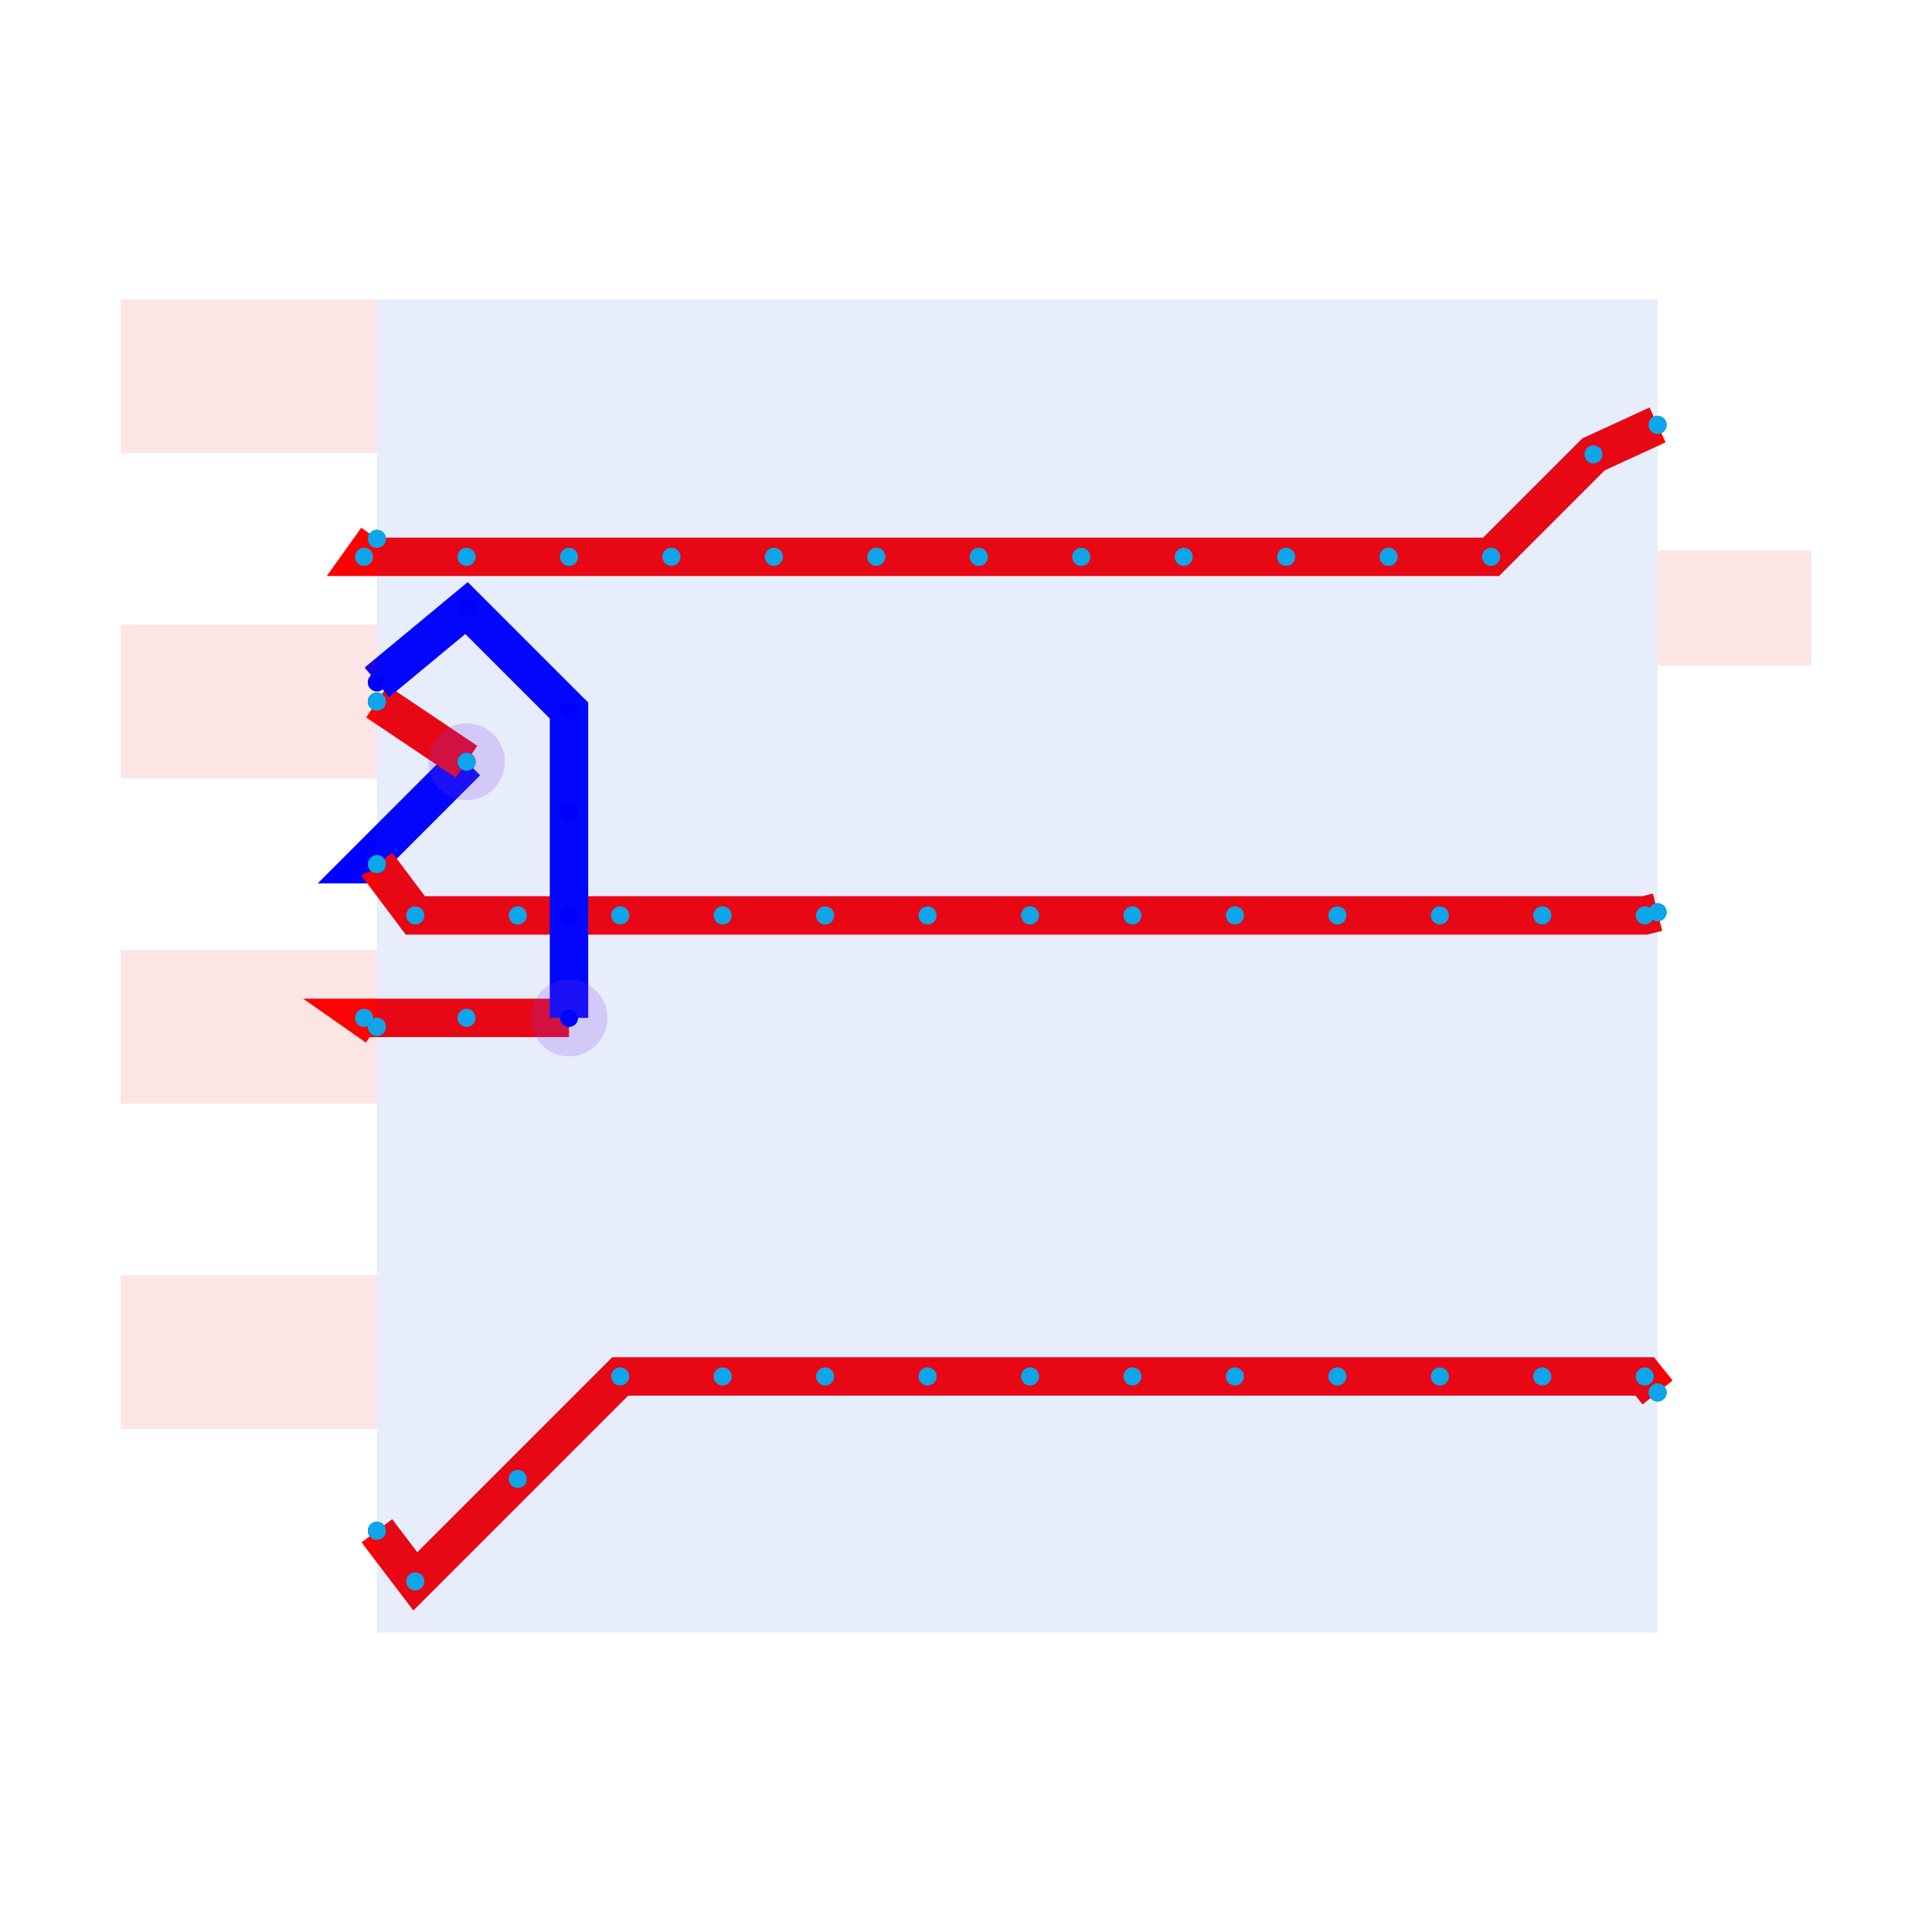
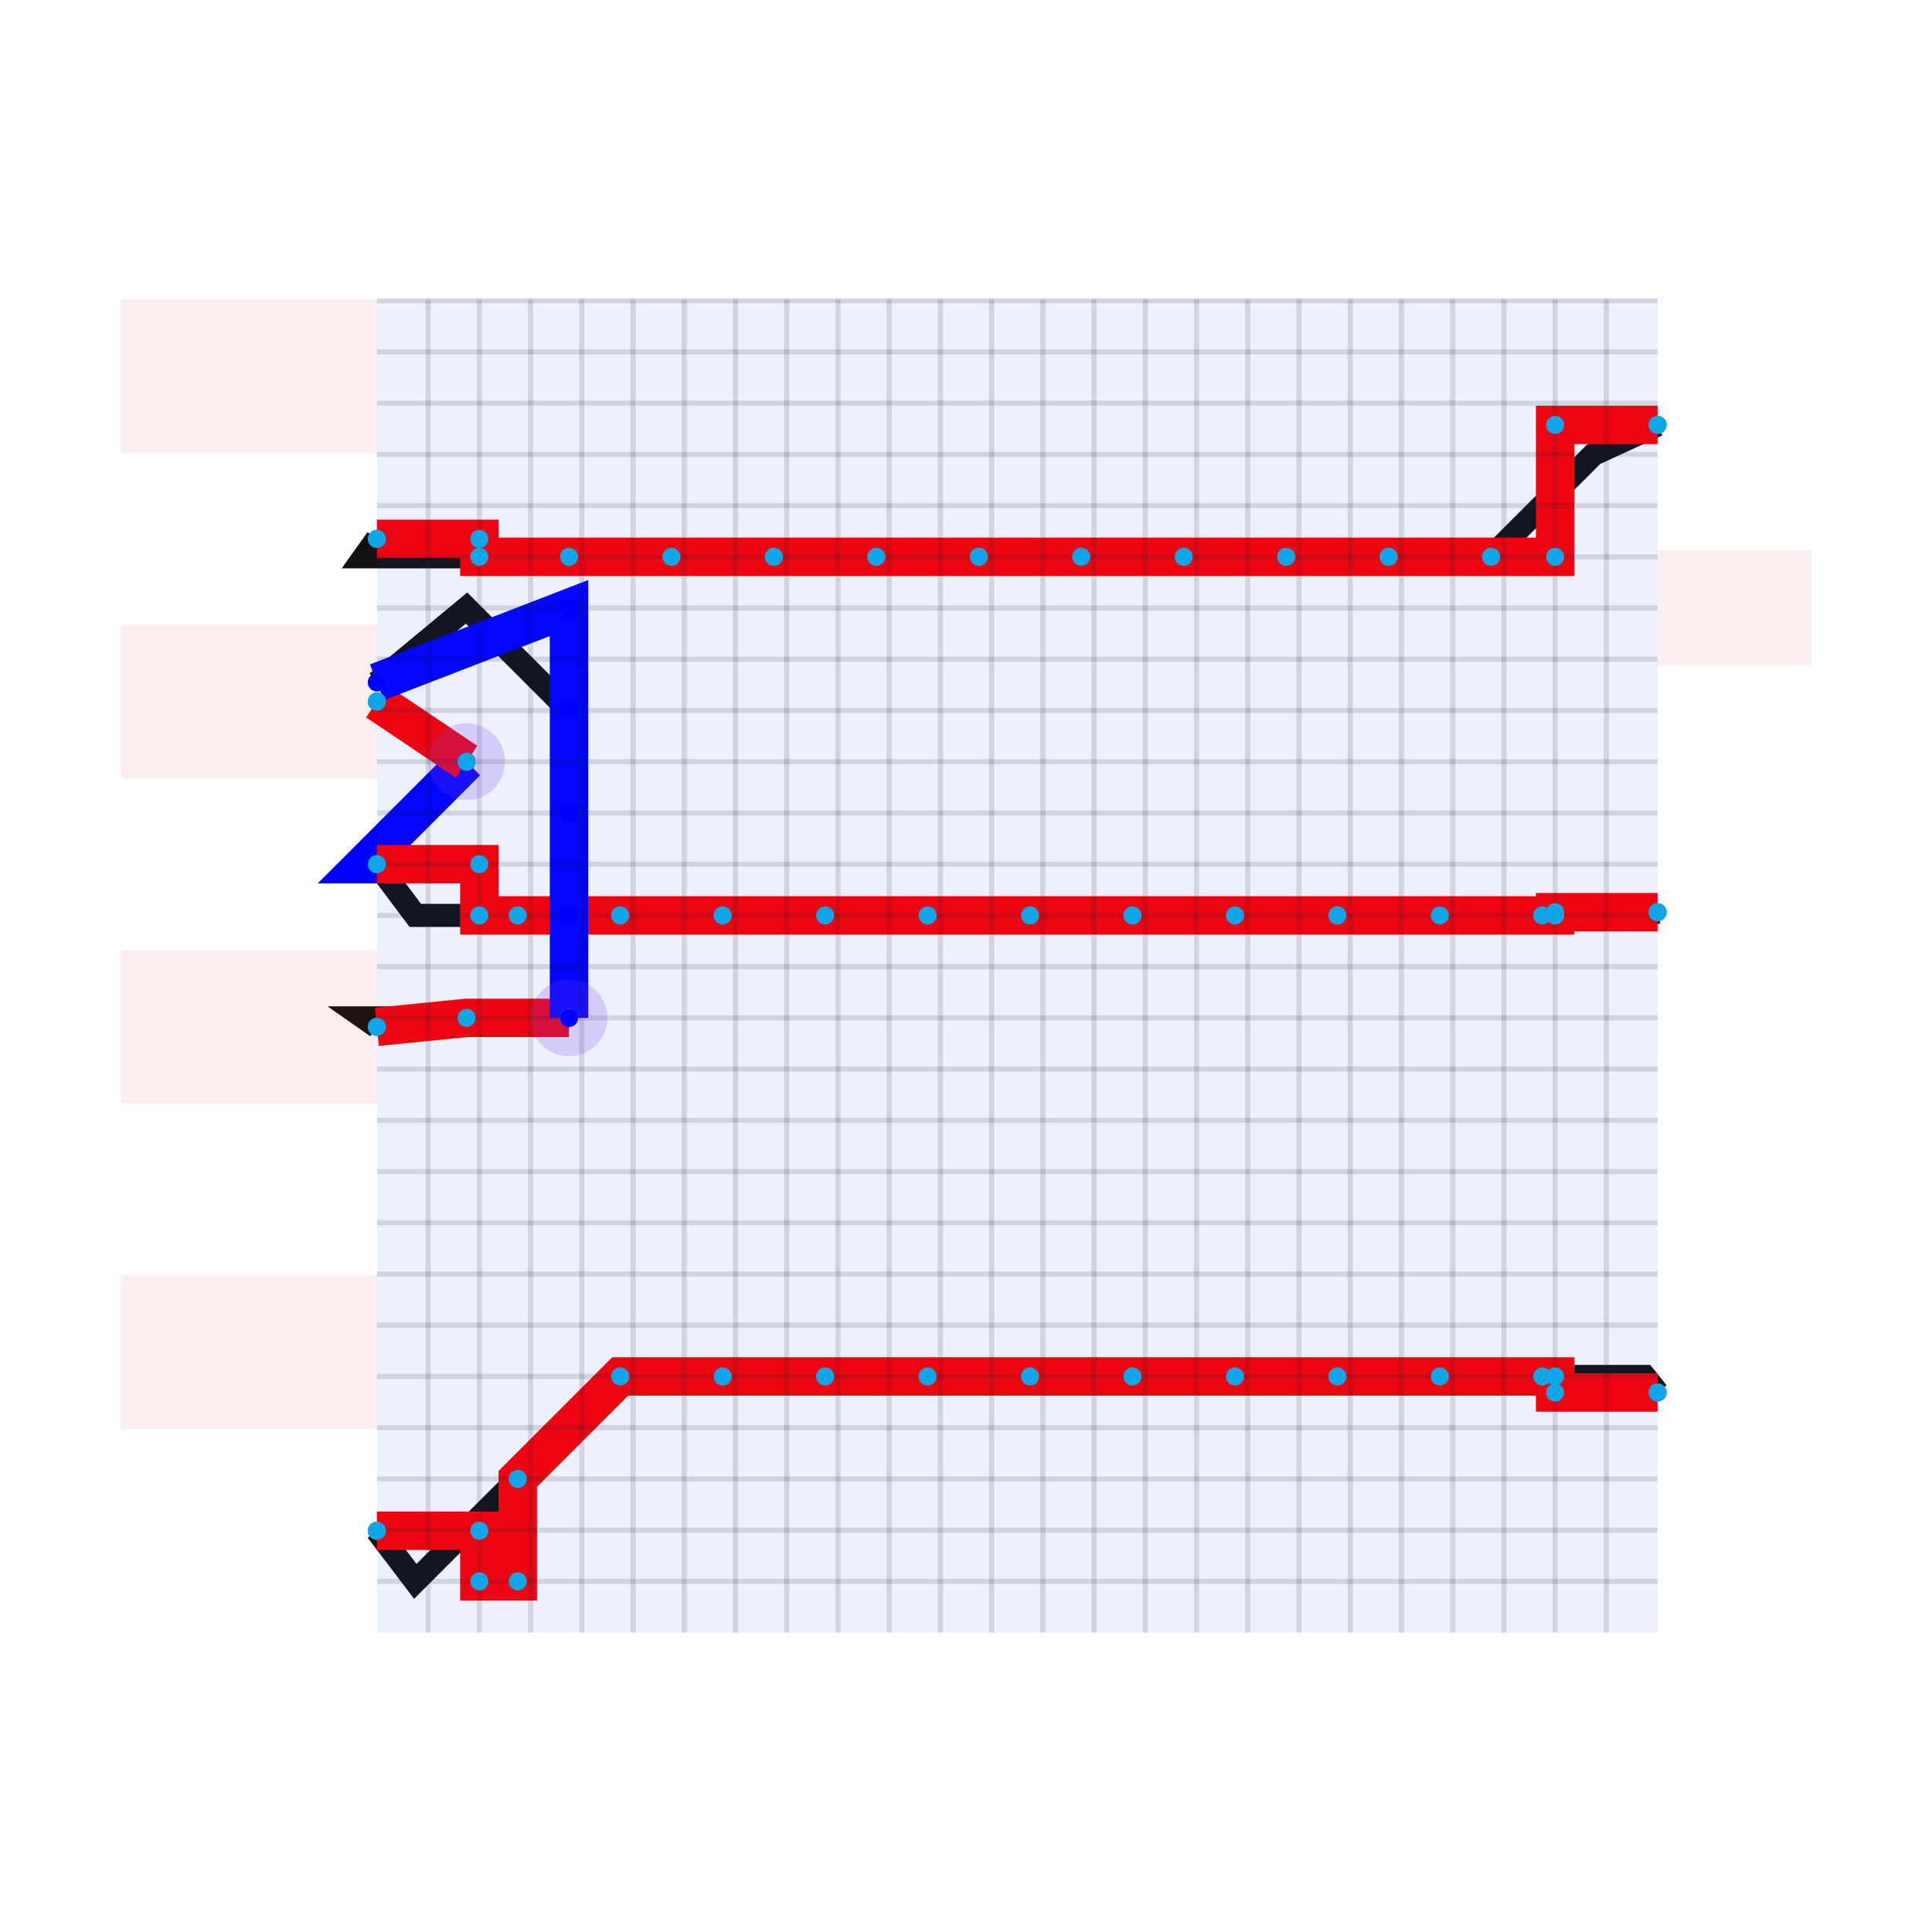
<svg xmlns="http://www.w3.org/2000/svg" width="640" height="640" viewBox="0 0 640 640">
  <rect width="100%" height="100%" fill="white" />
  <g>
-     <polyline data-points="-2.3499999999999996,-17.0625 -2.4000000000000004,-17 -2.8000000000000003,-17 -3.2,-17 -3.6,-17 -4,-17 -4.4,-17 -4.800000000000001,-17 -5.200000000000001,-17 -5.600000000000001,-17 -6.000000000000002,-17 -6.400000000000002,-17 -6.8000000000000025,-17.4 -7.200000000000003,-17.799999999999997 -7.35,-17.6025" data-type="line" data-label="source_net_17_mst2" points="549.091,461.273 544.848,455.97 510.909,455.97 476.97,455.97 443.03,455.97 409.091,455.97 375.152,455.97 341.212,455.97 307.273,455.97 273.333,455.97 239.394,455.97 205.455,455.97 171.515,489.909 137.576,523.848 124.848,507.091" fill="none" stroke="#FF0000" stroke-width="12.727" />
+     <polyline data-points="-2.3499999999999996,-17.0625 -2.4000000000000004,-17 -2.8000000000000003,-17 -3.2,-17 -3.6,-17 -4,-17 -4.4,-17 -4.800000000000001,-17 -5.200000000000001,-17 -5.600000000000001,-17 -6.000000000000002,-17 -6.400000000000002,-17 -6.8000000000000025,-17.4 -7.200000000000003,-17.799999999999997 -7.35,-17.6025" data-type="line" data-label="original:source_net_17_mst2" points="549.091,461.273 544.848,455.97 510.909,455.97 476.97,455.97 443.03,455.97 409.091,455.97 375.152,455.97 341.212,455.97 307.273,455.97 273.333,455.97 239.394,455.97 205.455,455.97 171.515,489.909 137.576,523.848 124.848,507.091" fill="none" stroke="#111111" stroke-width="7.636" />
+   </g>
+   <g>
+     <polyline data-points="-7.35,-15 -7.4,-15 -7,-14.6" data-type="line" data-label="original:source_net_23_mst0" points="124.848,286.273 120.606,286.273 154.545,252.333" fill="none" stroke="#111111" stroke-width="7.636" />
+   </g>
+   <g>
+     <polyline data-points="-7,-14.6 -7,-14.6 -7.35,-14.365000000000002" data-type="line" data-label="original:source_net_23_mst0" points="154.545,252.333 154.545,252.333 124.848,232.394" fill="none" stroke="#111111" stroke-width="7.636" />
+   </g>
+   <g>
+     <polyline data-points="-2.3499999999999996,-15.1875 -2.4000000000000004,-15.200000000000001 -2.8000000000000003,-15.200000000000001 -3.2,-15.200000000000001 -3.6,-15.200000000000001 -4,-15.200000000000001 -4.4,-15.200000000000001 -4.800000000000001,-15.200000000000001 -5.200000000000001,-15.200000000000001 -5.600000000000001,-15.200000000000001 -6.000000000000002,-15.200000000000001 -6.400000000000002,-15.200000000000001 -6.8000000000000025,-15.200000000000001 -7.200000000000003,-15.200000000000001 -7.35,-15" data-type="line" data-label="original:source_net_16_mst1" points="549.091,302.182 544.848,303.242 510.909,303.242 476.97,303.242 443.03,303.242 409.091,303.242 375.152,303.242 341.212,303.242 307.273,303.242 273.333,303.242 239.394,303.242 205.455,303.242 171.515,303.242 137.576,303.242 124.848,286.273" fill="none" stroke="#111111" stroke-width="7.636" />
+   </g>
+   <g>
+     <polyline data-points="-7.35,-13.73 -7.4,-13.8 -7,-13.8 -6.6,-13.8 -6.199999999999999,-13.8 -5.799999999999999,-13.8 -5.399999999999999,-13.8 -4.999999999999998,-13.8 -4.599999999999998,-13.8 -4.1999999999999975,-13.8 -3.7999999999999976,-13.8 -3.3999999999999977,-13.8 -2.999999999999998,-13.8 -2.599999999999998,-13.4 -2.3499999999999996,-13.285" data-type="line" data-label="original:source_net_27_mst0" points="124.848,178.515 120.606,184.455 154.545,184.455 188.485,184.455 222.424,184.455 256.364,184.455 290.303,184.455 324.242,184.455 358.182,184.455 392.121,184.455 426.061,184.455 460,184.455 493.939,184.455 527.879,150.515 549.091,140.758" fill="none" stroke="#111111" stroke-width="7.636" />
+   </g>
+   <g>
+     <polyline data-points="-7.35,-15.635000000000002 -7.4,-15.600000000000001 -7,-15.600000000000001 -6.6,-15.600000000000001" data-type="line" data-label="original:source_net_2_mst1" points="124.848,340.152 120.606,337.182 154.545,337.182 188.485,337.182" fill="none" stroke="#111111" stroke-width="7.636" />
+   </g>
+   <g>
+     <polyline data-points="-6.6,-15.600000000000001 -6.6,-15.600000000000001 -6.6,-15.200000000000001 -6.6,-14.8 -6.6,-14.4 -7,-14 -7.35,-14.290000000000001" data-type="line" data-label="original:source_net_2_mst1" points="188.485,337.182 188.485,337.182 188.485,303.242 188.485,269.303 188.485,235.364 154.545,201.424 124.848,226.03" fill="none" stroke="#111111" stroke-width="7.636" />
+   </g>
+   <g>
+     <polyline data-points="-2.3499999999999996,-17.0625 -2.749999999999999,-17.0625 -2.749999999999999,-17 -2.8000000000000003,-17 -3.2,-17 -3.6,-17 -4,-17 -4.4,-17 -4.800000000000001,-17 -5.200000000000001,-17 -5.600000000000001,-17 -6.000000000000002,-17 -6.400000000000002,-17 -6.8000000000000025,-17.4 -6.8000000000000025,-17.8 -6.949999999999999,-17.8 -6.949999999999999,-17.6025 -7.35,-17.6025" data-type="line" data-label="source_net_17_mst2" points="549.091,461.273 515.152,461.273 515.152,455.97 510.909,455.97 476.97,455.97 443.03,455.97 409.091,455.97 375.152,455.97 341.212,455.97 307.273,455.97 273.333,455.97 239.394,455.97 205.455,455.97 171.515,489.909 171.515,523.848 158.788,523.848 158.788,507.091 124.848,507.091" fill="none" stroke="#FF0000" stroke-width="12.727" />
  </g>
  <g>
    <polyline data-points="-7.35,-15 -7.4,-15 -7,-14.6" data-type="line" data-label="source_net_23_mst0" points="124.848,286.273 120.606,286.273 154.545,252.333" fill="none" stroke="#0000FF" stroke-width="12.727" />
  </g>
  <g>
    <polyline data-points="-7,-14.6 -7,-14.6 -7.35,-14.365000000000002" data-type="line" data-label="source_net_23_mst0" points="154.545,252.333 154.545,252.333 124.848,232.394" fill="none" stroke="#FF0000" stroke-width="12.727" />
  </g>
  <g>
-     <polyline data-points="-2.3499999999999996,-15.1875 -2.4000000000000004,-15.200000000000001 -2.8000000000000003,-15.200000000000001 -3.2,-15.200000000000001 -3.6,-15.200000000000001 -4,-15.200000000000001 -4.4,-15.200000000000001 -4.800000000000001,-15.200000000000001 -5.200000000000001,-15.200000000000001 -5.600000000000001,-15.200000000000001 -6.000000000000002,-15.200000000000001 -6.400000000000002,-15.200000000000001 -6.8000000000000025,-15.200000000000001 -7.200000000000003,-15.200000000000001 -7.35,-15" data-type="line" data-label="source_net_16_mst1" points="549.091,302.182 544.848,303.242 510.909,303.242 476.97,303.242 443.03,303.242 409.091,303.242 375.152,303.242 341.212,303.242 307.273,303.242 273.333,303.242 239.394,303.242 205.455,303.242 171.515,303.242 137.576,303.242 124.848,286.273" fill="none" stroke="#FF0000" stroke-width="12.727" />
-   </g>
-   <g>
-     <polyline data-points="-7.35,-13.73 -7.4,-13.8 -7,-13.8 -6.6,-13.8 -6.199999999999999,-13.8 -5.799999999999999,-13.8 -5.399999999999999,-13.8 -4.999999999999998,-13.8 -4.599999999999998,-13.8 -4.1999999999999975,-13.8 -3.7999999999999976,-13.8 -3.3999999999999977,-13.8 -2.999999999999998,-13.8 -2.599999999999998,-13.4 -2.3499999999999996,-13.285" data-type="line" data-label="source_net_27_mst0" points="124.848,178.515 120.606,184.455 154.545,184.455 188.485,184.455 222.424,184.455 256.364,184.455 290.303,184.455 324.242,184.455 358.182,184.455 392.121,184.455 426.061,184.455 460,184.455 493.939,184.455 527.879,150.515 549.091,140.758" fill="none" stroke="#FF0000" stroke-width="12.727" />
-   </g>
-   <g>
-     <polyline data-points="-7.35,-15.635000000000002 -7.4,-15.600000000000001 -7,-15.600000000000001 -6.6,-15.600000000000001" data-type="line" data-label="source_net_2_mst1" points="124.848,340.152 120.606,337.182 154.545,337.182 188.485,337.182" fill="none" stroke="#FF0000" stroke-width="12.727" />
-   </g>
-   <g>
-     <polyline data-points="-6.6,-15.600000000000001 -6.6,-15.600000000000001 -6.6,-15.200000000000001 -6.6,-14.8 -6.6,-14.4 -7,-14 -7.35,-14.290000000000001" data-type="line" data-label="source_net_2_mst1" points="188.485,337.182 188.485,337.182 188.485,303.242 188.485,269.303 188.485,235.364 154.545,201.424 124.848,226.03" fill="none" stroke="#0000FF" stroke-width="12.727" />
-   </g>
-   <g>
-     <rect data-type="rect" data-label="cmn_23" data-x="-4.85" data-y="-15.3975" x="124.848" y="99.182" width="424.242" height="441.636" fill="rgba(29, 78, 216, 0.1)" stroke="#1d4ed8" stroke-width="0.012" />
-   </g>
-   <g>
-     <rect data-type="rect" data-label="obstacle:rect:0" data-x="-7.85" data-y="-16.905" x="40" y="422.455" width="84.848" height="50.909" fill="rgba(220, 38, 38, 0.12)" stroke="#dc2626" stroke-width="0.012" />
-   </g>
-   <g>
-     <rect data-type="rect" data-label="obstacle:rect:1" data-x="-7.85" data-y="-15.635" x="40" y="314.697" width="84.848" height="50.909" fill="rgba(220, 38, 38, 0.12)" stroke="#dc2626" stroke-width="0.012" />
-   </g>
-   <g>
-     <rect data-type="rect" data-label="obstacle:rect:2" data-x="-7.85" data-y="-14.365" x="40" y="206.939" width="84.848" height="50.909" fill="rgba(220, 38, 38, 0.12)" stroke="#dc2626" stroke-width="0.012" />
-   </g>
-   <g>
-     <rect data-type="rect" data-label="obstacle:rect:3" data-x="-2.05" data-y="-14" x="549.091" y="182.333" width="50.909" height="38.182" fill="rgba(220, 38, 38, 0.12)" stroke="#dc2626" stroke-width="0.012" />
-   </g>
-   <g>
-     <rect data-type="rect" data-label="obstacle:rect:4" data-x="-7.85" data-y="-13.095" x="40" y="99.182" width="84.848" height="50.909" fill="rgba(220, 38, 38, 0.12)" stroke="#dc2626" stroke-width="0.012" />
+     <polyline data-points="-2.3499999999999996,-15.1875 -2.749999999999999,-15.1875 -2.749999999999999,-15.200000000000001 -2.8000000000000003,-15.200000000000001 -3.2,-15.200000000000001 -3.6,-15.200000000000001 -4,-15.200000000000001 -4.4,-15.200000000000001 -4.800000000000001,-15.200000000000001 -5.200000000000001,-15.200000000000001 -5.600000000000001,-15.200000000000001 -6.000000000000002,-15.200000000000001 -6.400000000000002,-15.200000000000001 -6.8000000000000025,-15.200000000000001 -6.949999999999999,-15.200000000000001 -6.949999999999999,-15 -7.35,-15" data-type="line" data-label="source_net_16_mst1" points="549.091,302.182 515.152,302.182 515.152,303.242 510.909,303.242 476.97,303.242 443.03,303.242 409.091,303.242 375.152,303.242 341.212,303.242 307.273,303.242 273.333,303.242 239.394,303.242 205.455,303.242 171.515,303.242 158.788,303.242 158.788,286.273 124.848,286.273" fill="none" stroke="#FF0000" stroke-width="12.727" />
+   </g>
+   <g>
+     <polyline data-points="-7.35,-13.73 -6.949999999999999,-13.73 -6.949999999999999,-13.8 -6.6,-13.8 -6.199999999999999,-13.8 -5.799999999999999,-13.8 -5.399999999999999,-13.8 -4.999999999999998,-13.8 -4.599999999999998,-13.8 -4.1999999999999975,-13.8 -3.7999999999999976,-13.8 -3.3999999999999977,-13.8 -2.999999999999998,-13.8 -2.749999999999999,-13.8 -2.749999999999999,-13.285 -2.3499999999999996,-13.285" data-type="line" data-label="source_net_27_mst0" points="124.848,178.515 158.788,178.515 158.788,184.455 188.485,184.455 222.424,184.455 256.364,184.455 290.303,184.455 324.242,184.455 358.182,184.455 392.121,184.455 426.061,184.455 460,184.455 493.939,184.455 515.152,184.455 515.152,140.758 549.091,140.758" fill="none" stroke="#FF0000" stroke-width="12.727" />
+   </g>
+   <g>
+     <polyline data-points="-7.35,-15.635000000000002 -7,-15.600000000000001 -6.6,-15.600000000000001 -6.6,-15.600000000000001" data-type="line" data-label="source_net_2_mst1" points="124.848,340.152 154.545,337.182 188.485,337.182 188.485,337.182" fill="none" stroke="#FF0000" stroke-width="12.727" />
+   </g>
+   <g>
+     <polyline data-points="-6.6,-15.600000000000001 -6.6,-15.600000000000001 -6.6,-15.200000000000001 -6.6,-14.8 -6.6,-14.4 -6.6,-14 -7.35,-14.290000000000001" data-type="line" data-label="source_net_2_mst1" points="188.485,337.182 188.485,337.182 188.485,303.242 188.485,269.303 188.485,235.364 188.485,201.424 124.848,226.03" fill="none" stroke="#0000FF" stroke-width="12.727" />
+   </g>
+   <g>
+     <polyline data-points="-7.1499999999999995,-18 -7.1499999999999995,-12.795000000000002" data-type="line" data-label="grid:v" points="141.818,540.818 141.818,99.182" fill="none" stroke="rgba(15, 23, 42, 0.14)" stroke-width="1.697" />
+   </g>
+   <g>
+     <polyline data-points="-6.949999999999999,-18 -6.949999999999999,-12.795000000000002" data-type="line" data-label="grid:v" points="158.788,540.818 158.788,99.182" fill="none" stroke="rgba(15, 23, 42, 0.14)" stroke-width="1.697" />
+   </g>
+   <g>
+     <polyline data-points="-6.749999999999999,-18 -6.749999999999999,-12.795000000000002" data-type="line" data-label="grid:v" points="175.758,540.818 175.758,99.182" fill="none" stroke="rgba(15, 23, 42, 0.14)" stroke-width="1.697" />
+   </g>
+   <g>
+     <polyline data-points="-6.549999999999999,-18 -6.549999999999999,-12.795000000000002" data-type="line" data-label="grid:v" points="192.727,540.818 192.727,99.182" fill="none" stroke="rgba(15, 23, 42, 0.14)" stroke-width="1.697" />
+   </g>
+   <g>
+     <polyline data-points="-6.349999999999999,-18 -6.349999999999999,-12.795000000000002" data-type="line" data-label="grid:v" points="209.697,540.818 209.697,99.182" fill="none" stroke="rgba(15, 23, 42, 0.14)" stroke-width="1.697" />
+   </g>
+   <g>
+     <polyline data-points="-6.149999999999999,-18 -6.149999999999999,-12.795000000000002" data-type="line" data-label="grid:v" points="226.667,540.818 226.667,99.182" fill="none" stroke="rgba(15, 23, 42, 0.14)" stroke-width="1.697" />
+   </g>
+   <g>
+     <polyline data-points="-5.949999999999998,-18 -5.949999999999998,-12.795000000000002" data-type="line" data-label="grid:v" points="243.636,540.818 243.636,99.182" fill="none" stroke="rgba(15, 23, 42, 0.14)" stroke-width="1.697" />
+   </g>
+   <g>
+     <polyline data-points="-5.749999999999998,-18 -5.749999999999998,-12.795000000000002" data-type="line" data-label="grid:v" points="260.606,540.818 260.606,99.182" fill="none" stroke="rgba(15, 23, 42, 0.14)" stroke-width="1.697" />
+   </g>
+   <g>
+     <polyline data-points="-5.549999999999998,-18 -5.549999999999998,-12.795000000000002" data-type="line" data-label="grid:v" points="277.576,540.818 277.576,99.182" fill="none" stroke="rgba(15, 23, 42, 0.14)" stroke-width="1.697" />
+   </g>
+   <g>
+     <polyline data-points="-5.349999999999998,-18 -5.349999999999998,-12.795000000000002" data-type="line" data-label="grid:v" points="294.545,540.818 294.545,99.182" fill="none" stroke="rgba(15, 23, 42, 0.14)" stroke-width="1.697" />
+   </g>
+   <g>
+     <polyline data-points="-5.149999999999998,-18 -5.149999999999998,-12.795000000000002" data-type="line" data-label="grid:v" points="311.515,540.818 311.515,99.182" fill="none" stroke="rgba(15, 23, 42, 0.14)" stroke-width="1.697" />
+   </g>
+   <g>
+     <polyline data-points="-4.9499999999999975,-18 -4.9499999999999975,-12.795000000000002" data-type="line" data-label="grid:v" points="328.485,540.818 328.485,99.182" fill="none" stroke="rgba(15, 23, 42, 0.14)" stroke-width="1.697" />
+   </g>
+   <g>
+     <polyline data-points="-4.749999999999997,-18 -4.749999999999997,-12.795000000000002" data-type="line" data-label="grid:v" points="345.455,540.818 345.455,99.182" fill="none" stroke="rgba(15, 23, 42, 0.14)" stroke-width="1.697" />
+   </g>
+   <g>
+     <polyline data-points="-4.549999999999997,-18 -4.549999999999997,-12.795000000000002" data-type="line" data-label="grid:v" points="362.424,540.818 362.424,99.182" fill="none" stroke="rgba(15, 23, 42, 0.14)" stroke-width="1.697" />
+   </g>
+   <g>
+     <polyline data-points="-4.349999999999997,-18 -4.349999999999997,-12.795000000000002" data-type="line" data-label="grid:v" points="379.394,540.818 379.394,99.182" fill="none" stroke="rgba(15, 23, 42, 0.14)" stroke-width="1.697" />
+   </g>
+   <g>
+     <polyline data-points="-4.149999999999997,-18 -4.149999999999997,-12.795000000000002" data-type="line" data-label="grid:v" points="396.364,540.818 396.364,99.182" fill="none" stroke="rgba(15, 23, 42, 0.14)" stroke-width="1.697" />
+   </g>
+   <g>
+     <polyline data-points="-3.9499999999999966,-18 -3.9499999999999966,-12.795000000000002" data-type="line" data-label="grid:v" points="413.333,540.818 413.333,99.182" fill="none" stroke="rgba(15, 23, 42, 0.14)" stroke-width="1.697" />
+   </g>
+   <g>
+     <polyline data-points="-3.7499999999999964,-18 -3.7499999999999964,-12.795000000000002" data-type="line" data-label="grid:v" points="430.303,540.818 430.303,99.182" fill="none" stroke="rgba(15, 23, 42, 0.14)" stroke-width="1.697" />
+   </g>
+   <g>
+     <polyline data-points="-3.5499999999999963,-18 -3.5499999999999963,-12.795000000000002" data-type="line" data-label="grid:v" points="447.273,540.818 447.273,99.182" fill="none" stroke="rgba(15, 23, 42, 0.14)" stroke-width="1.697" />
+   </g>
+   <g>
+     <polyline data-points="-3.349999999999996,-18 -3.349999999999996,-12.795000000000002" data-type="line" data-label="grid:v" points="464.242,540.818 464.242,99.182" fill="none" stroke="rgba(15, 23, 42, 0.14)" stroke-width="1.697" />
+   </g>
+   <g>
+     <polyline data-points="-3.149999999999996,-18 -3.149999999999996,-12.795000000000002" data-type="line" data-label="grid:v" points="481.212,540.818 481.212,99.182" fill="none" stroke="rgba(15, 23, 42, 0.14)" stroke-width="1.697" />
+   </g>
+   <g>
+     <polyline data-points="-2.9499999999999957,-18 -2.9499999999999957,-12.795000000000002" data-type="line" data-label="grid:v" points="498.182,540.818 498.182,99.182" fill="none" stroke="rgba(15, 23, 42, 0.14)" stroke-width="1.697" />
+   </g>
+   <g>
+     <polyline data-points="-2.7499999999999956,-18 -2.7499999999999956,-12.795000000000002" data-type="line" data-label="grid:v" points="515.152,540.818 515.152,99.182" fill="none" stroke="rgba(15, 23, 42, 0.14)" stroke-width="1.697" />
+   </g>
+   <g>
+     <polyline data-points="-2.5499999999999954,-18 -2.5499999999999954,-12.795000000000002" data-type="line" data-label="grid:v" points="532.121,540.818 532.121,99.182" fill="none" stroke="rgba(15, 23, 42, 0.14)" stroke-width="1.697" />
+   </g>
+   <g>
+     <polyline data-points="-7.35,-17.8 -2.3499999999999996,-17.8" data-type="line" data-label="grid:h" points="124.848,523.848 549.091,523.848" fill="none" stroke="rgba(15, 23, 42, 0.14)" stroke-width="1.697" />
+   </g>
+   <g>
+     <polyline data-points="-7.35,-17.6 -2.3499999999999996,-17.6" data-type="line" data-label="grid:h" points="124.848,506.879 549.091,506.879" fill="none" stroke="rgba(15, 23, 42, 0.14)" stroke-width="1.697" />
+   </g>
+   <g>
+     <polyline data-points="-7.35,-17.400000000000002 -2.3499999999999996,-17.400000000000002" data-type="line" data-label="grid:h" points="124.848,489.909 549.091,489.909" fill="none" stroke="rgba(15, 23, 42, 0.14)" stroke-width="1.697" />
+   </g>
+   <g>
+     <polyline data-points="-7.35,-17.200000000000003 -2.3499999999999996,-17.200000000000003" data-type="line" data-label="grid:h" points="124.848,472.939 549.091,472.939" fill="none" stroke="rgba(15, 23, 42, 0.14)" stroke-width="1.697" />
+   </g>
+   <g>
+     <polyline data-points="-7.35,-17.000000000000004 -2.3499999999999996,-17.000000000000004" data-type="line" data-label="grid:h" points="124.848,455.97 549.091,455.97" fill="none" stroke="rgba(15, 23, 42, 0.14)" stroke-width="1.697" />
+   </g>
+   <g>
+     <polyline data-points="-7.35,-16.800000000000004 -2.3499999999999996,-16.800000000000004" data-type="line" data-label="grid:h" points="124.848,439 549.091,439" fill="none" stroke="rgba(15, 23, 42, 0.14)" stroke-width="1.697" />
+   </g>
+   <g>
+     <polyline data-points="-7.35,-16.600000000000005 -2.3499999999999996,-16.600000000000005" data-type="line" data-label="grid:h" points="124.848,422.03 549.091,422.03" fill="none" stroke="rgba(15, 23, 42, 0.14)" stroke-width="1.697" />
+   </g>
+   <g>
+     <polyline data-points="-7.35,-16.400000000000006 -2.3499999999999996,-16.400000000000006" data-type="line" data-label="grid:h" points="124.848,405.061 549.091,405.061" fill="none" stroke="rgba(15, 23, 42, 0.14)" stroke-width="1.697" />
+   </g>
+   <g>
+     <polyline data-points="-7.35,-16.200000000000006 -2.3499999999999996,-16.200000000000006" data-type="line" data-label="grid:h" points="124.848,388.091 549.091,388.091" fill="none" stroke="rgba(15, 23, 42, 0.14)" stroke-width="1.697" />
+   </g>
+   <g>
+     <polyline data-points="-7.35,-16.000000000000007 -2.3499999999999996,-16.000000000000007" data-type="line" data-label="grid:h" points="124.848,371.121 549.091,371.121" fill="none" stroke="rgba(15, 23, 42, 0.14)" stroke-width="1.697" />
+   </g>
+   <g>
+     <polyline data-points="-7.35,-15.800000000000008 -2.3499999999999996,-15.800000000000008" data-type="line" data-label="grid:h" points="124.848,354.152 549.091,354.152" fill="none" stroke="rgba(15, 23, 42, 0.14)" stroke-width="1.697" />
+   </g>
+   <g>
+     <polyline data-points="-7.35,-15.600000000000009 -2.3499999999999996,-15.600000000000009" data-type="line" data-label="grid:h" points="124.848,337.182 549.091,337.182" fill="none" stroke="rgba(15, 23, 42, 0.14)" stroke-width="1.697" />
+   </g>
+   <g>
+     <polyline data-points="-7.35,-15.40000000000001 -2.3499999999999996,-15.40000000000001" data-type="line" data-label="grid:h" points="124.848,320.212 549.091,320.212" fill="none" stroke="rgba(15, 23, 42, 0.14)" stroke-width="1.697" />
+   </g>
+   <g>
+     <polyline data-points="-7.35,-15.20000000000001 -2.3499999999999996,-15.20000000000001" data-type="line" data-label="grid:h" points="124.848,303.242 549.091,303.242" fill="none" stroke="rgba(15, 23, 42, 0.14)" stroke-width="1.697" />
+   </g>
+   <g>
+     <polyline data-points="-7.35,-15.00000000000001 -2.3499999999999996,-15.00000000000001" data-type="line" data-label="grid:h" points="124.848,286.273 549.091,286.273" fill="none" stroke="rgba(15, 23, 42, 0.14)" stroke-width="1.697" />
+   </g>
+   <g>
+     <polyline data-points="-7.35,-14.800000000000011 -2.3499999999999996,-14.800000000000011" data-type="line" data-label="grid:h" points="124.848,269.303 549.091,269.303" fill="none" stroke="rgba(15, 23, 42, 0.14)" stroke-width="1.697" />
+   </g>
+   <g>
+     <polyline data-points="-7.35,-14.600000000000012 -2.3499999999999996,-14.600000000000012" data-type="line" data-label="grid:h" points="124.848,252.333 549.091,252.333" fill="none" stroke="rgba(15, 23, 42, 0.14)" stroke-width="1.697" />
+   </g>
+   <g>
+     <polyline data-points="-7.35,-14.400000000000013 -2.3499999999999996,-14.400000000000013" data-type="line" data-label="grid:h" points="124.848,235.364 549.091,235.364" fill="none" stroke="rgba(15, 23, 42, 0.14)" stroke-width="1.697" />
+   </g>
+   <g>
+     <polyline data-points="-7.35,-14.200000000000014 -2.3499999999999996,-14.200000000000014" data-type="line" data-label="grid:h" points="124.848,218.394 549.091,218.394" fill="none" stroke="rgba(15, 23, 42, 0.14)" stroke-width="1.697" />
+   </g>
+   <g>
+     <polyline data-points="-7.35,-14.000000000000014 -2.3499999999999996,-14.000000000000014" data-type="line" data-label="grid:h" points="124.848,201.424 549.091,201.424" fill="none" stroke="rgba(15, 23, 42, 0.14)" stroke-width="1.697" />
+   </g>
+   <g>
+     <polyline data-points="-7.35,-13.800000000000015 -2.3499999999999996,-13.800000000000015" data-type="line" data-label="grid:h" points="124.848,184.455 549.091,184.455" fill="none" stroke="rgba(15, 23, 42, 0.14)" stroke-width="1.697" />
+   </g>
+   <g>
+     <polyline data-points="-7.35,-13.600000000000016 -2.3499999999999996,-13.600000000000016" data-type="line" data-label="grid:h" points="124.848,167.485 549.091,167.485" fill="none" stroke="rgba(15, 23, 42, 0.14)" stroke-width="1.697" />
+   </g>
+   <g>
+     <polyline data-points="-7.35,-13.400000000000016 -2.3499999999999996,-13.400000000000016" data-type="line" data-label="grid:h" points="124.848,150.515 549.091,150.515" fill="none" stroke="rgba(15, 23, 42, 0.14)" stroke-width="1.697" />
+   </g>
+   <g>
+     <polyline data-points="-7.35,-13.200000000000017 -2.3499999999999996,-13.200000000000017" data-type="line" data-label="grid:h" points="124.848,133.545 549.091,133.545" fill="none" stroke="rgba(15, 23, 42, 0.14)" stroke-width="1.697" />
+   </g>
+   <g>
+     <polyline data-points="-7.35,-13.000000000000018 -2.3499999999999996,-13.000000000000018" data-type="line" data-label="grid:h" points="124.848,116.576 549.091,116.576" fill="none" stroke="rgba(15, 23, 42, 0.14)" stroke-width="1.697" />
+   </g>
+   <g>
+     <polyline data-points="-7.35,-12.800000000000018 -2.3499999999999996,-12.800000000000018" data-type="line" data-label="grid:h" points="124.848,99.606 549.091,99.606" fill="none" stroke="rgba(15, 23, 42, 0.14)" stroke-width="1.697" />
+   </g>
+   <g>
+     <rect data-type="rect" data-label="cmn_23" data-x="-4.85" data-y="-15.3975" x="124.848" y="99.182" width="424.242" height="441.636" fill="rgba(29, 78, 216, 0.08)" stroke="#1d4ed8" stroke-width="0.012" />
+   </g>
+   <g>
+     <rect data-type="rect" data-label="obstacle:rect:0" data-x="-7.85" data-y="-16.905" x="40" y="422.455" width="84.848" height="50.909" fill="rgba(220, 38, 38, 0.08)" stroke="#dc2626" stroke-width="0.012" />
+   </g>
+   <g>
+     <rect data-type="rect" data-label="obstacle:rect:1" data-x="-7.85" data-y="-15.635" x="40" y="314.697" width="84.848" height="50.909" fill="rgba(220, 38, 38, 0.08)" stroke="#dc2626" stroke-width="0.012" />
+   </g>
+   <g>
+     <rect data-type="rect" data-label="obstacle:rect:2" data-x="-7.85" data-y="-14.365" x="40" y="206.939" width="84.848" height="50.909" fill="rgba(220, 38, 38, 0.08)" stroke="#dc2626" stroke-width="0.012" />
+   </g>
+   <g>
+     <rect data-type="rect" data-label="obstacle:rect:3" data-x="-2.05" data-y="-14" x="549.091" y="182.333" width="50.909" height="38.182" fill="rgba(220, 38, 38, 0.08)" stroke="#dc2626" stroke-width="0.012" />
+   </g>
+   <g>
+     <rect data-type="rect" data-label="obstacle:rect:4" data-x="-7.85" data-y="-13.095" x="40" y="99.182" width="84.848" height="50.909" fill="rgba(220, 38, 38, 0.08)" stroke="#dc2626" stroke-width="0.012" />
  </g>
  <circle data-type="circle" data-label="" data-x="-7" data-y="-14.6" cx="154.545" cy="252.333" r="12.727" fill="rgba(124, 58, 237, 0.2)" stroke="#7c3aed" stroke-width="0.012" />
  <circle data-type="circle" data-label="" data-x="-6.6" data-y="-15.600000000000001" cx="188.485" cy="337.182" r="12.727" fill="rgba(124, 58, 237, 0.2)" stroke="#7c3aed" stroke-width="0.012" />
  <g>
    <circle data-type="point" data-label="source_net_23_mst0" data-x="-7.35" data-y="-15" cx="124.848" cy="286.273" r="3" fill="#0f766e" />
  </g>
  <g>
    <circle data-type="point" data-label="source_net_23_mst0" data-x="-7.35" data-y="-14.365000000000002" cx="124.848" cy="232.394" r="3" fill="#0f766e" />
  </g>
  <g>
    <circle data-type="point" data-label="source_net_2_mst1" data-x="-7.35" data-y="-14.290000000000001" cx="124.848" cy="226.03" r="3" fill="#0f766e" />
  </g>
  <g>
    <circle data-type="point" data-label="source_net_2_mst1" data-x="-7.35" data-y="-15.635000000000002" cx="124.848" cy="340.152" r="3" fill="#0f766e" />
  </g>
  <g>
    <circle data-type="point" data-label="source_net_16_mst1" data-x="-7.35" data-y="-15" cx="124.848" cy="286.273" r="3" fill="#0f766e" />
  </g>
  <g>
    <circle data-type="point" data-label="source_net_16_mst1" data-x="-2.3499999999999996" data-y="-15.1875" cx="549.091" cy="302.182" r="3" fill="#0f766e" />
  </g>
  <g>
    <circle data-type="point" data-label="source_net_17_mst2" data-x="-7.35" data-y="-17.6025" cx="124.848" cy="507.091" r="3" fill="#0f766e" />
  </g>
  <g>
    <circle data-type="point" data-label="source_net_17_mst2" data-x="-2.3499999999999996" data-y="-17.0625" cx="549.091" cy="461.273" r="3" fill="#0f766e" />
  </g>
  <g>
    <circle data-type="point" data-label="source_net_27_mst0" data-x="-7.35" data-y="-13.73" cx="124.848" cy="178.515" r="3" fill="#0f766e" />
  </g>
  <g>
    <circle data-type="point" data-label="source_net_27_mst0" data-x="-2.3499999999999996" data-y="-13.285" cx="549.091" cy="140.758" r="3" fill="#0f766e" />
  </g>
  <g>
    <circle data-type="point" data-label="" data-x="-2.3499999999999996" data-y="-17.0625" cx="549.091" cy="461.273" r="3" fill="#0ea5e9" />
  </g>
  <g>
-     <circle data-type="point" data-label="" data-x="-2.4000000000000004" data-y="-17" cx="544.848" cy="455.97" r="3" fill="#0ea5e9" />
+     <circle data-type="point" data-label="" data-x="-2.749999999999999" data-y="-17.0625" cx="515.152" cy="461.273" r="3" fill="#0ea5e9" />
+   </g>
+   <g>
+     <circle data-type="point" data-label="" data-x="-2.749999999999999" data-y="-17" cx="515.152" cy="455.97" r="3" fill="#0ea5e9" />
  </g>
  <g>
    <circle data-type="point" data-label="" data-x="-2.8000000000000003" data-y="-17" cx="510.909" cy="455.97" r="3" fill="#0ea5e9" />
  </g>
  <g>
    <circle data-type="point" data-label="" data-x="-3.2" data-y="-17" cx="476.97" cy="455.97" r="3" fill="#0ea5e9" />
  </g>
  <g>
    <circle data-type="point" data-label="" data-x="-3.6" data-y="-17" cx="443.03" cy="455.97" r="3" fill="#0ea5e9" />
  </g>
  <g>
    <circle data-type="point" data-label="" data-x="-4" data-y="-17" cx="409.091" cy="455.97" r="3" fill="#0ea5e9" />
  </g>
  <g>
    <circle data-type="point" data-label="" data-x="-4.4" data-y="-17" cx="375.152" cy="455.97" r="3" fill="#0ea5e9" />
  </g>
  <g>
    <circle data-type="point" data-label="" data-x="-4.800000000000001" data-y="-17" cx="341.212" cy="455.97" r="3" fill="#0ea5e9" />
  </g>
  <g>
    <circle data-type="point" data-label="" data-x="-5.200000000000001" data-y="-17" cx="307.273" cy="455.97" r="3" fill="#0ea5e9" />
  </g>
  <g>
    <circle data-type="point" data-label="" data-x="-5.600000000000001" data-y="-17" cx="273.333" cy="455.97" r="3" fill="#0ea5e9" />
  </g>
  <g>
    <circle data-type="point" data-label="" data-x="-6.000000000000002" data-y="-17" cx="239.394" cy="455.97" r="3" fill="#0ea5e9" />
  </g>
  <g>
    <circle data-type="point" data-label="" data-x="-6.400000000000002" data-y="-17" cx="205.455" cy="455.97" r="3" fill="#0ea5e9" />
  </g>
  <g>
    <circle data-type="point" data-label="" data-x="-6.8000000000000025" data-y="-17.4" cx="171.515" cy="489.909" r="3" fill="#0ea5e9" />
  </g>
  <g>
-     <circle data-type="point" data-label="" data-x="-7.200000000000003" data-y="-17.799999999999997" cx="137.576" cy="523.848" r="3" fill="#0ea5e9" />
+     <circle data-type="point" data-label="" data-x="-6.8000000000000025" data-y="-17.8" cx="171.515" cy="523.848" r="3" fill="#0ea5e9" />
+   </g>
+   <g>
+     <circle data-type="point" data-label="" data-x="-6.949999999999999" data-y="-17.8" cx="158.788" cy="523.848" r="3" fill="#0ea5e9" />
+   </g>
+   <g>
+     <circle data-type="point" data-label="" data-x="-6.949999999999999" data-y="-17.6025" cx="158.788" cy="507.091" r="3" fill="#0ea5e9" />
  </g>
  <g>
    <circle data-type="point" data-label="" data-x="-7.35" data-y="-17.6025" cx="124.848" cy="507.091" r="3" fill="#0ea5e9" />
  </g>
  <g>
    <circle data-type="point" data-label="" data-x="-7.35" data-y="-15" cx="124.848" cy="286.273" r="3" fill="#0000FF" />
  </g>
  <g>
    <circle data-type="point" data-label="" data-x="-7.4" data-y="-15" cx="120.606" cy="286.273" r="3" fill="#0000FF" />
  </g>
  <g>
    <circle data-type="point" data-label="" data-x="-7" data-y="-14.6" cx="154.545" cy="252.333" r="3" fill="#0000FF" />
  </g>
  <g>
    <circle data-type="point" data-label="" data-x="-7" data-y="-14.6" cx="154.545" cy="252.333" r="3" fill="#0ea5e9" />
  </g>
  <g>
    <circle data-type="point" data-label="" data-x="-7.35" data-y="-14.365000000000002" cx="124.848" cy="232.394" r="3" fill="#0ea5e9" />
  </g>
  <g>
    <circle data-type="point" data-label="" data-x="-2.3499999999999996" data-y="-15.1875" cx="549.091" cy="302.182" r="3" fill="#0ea5e9" />
  </g>
  <g>
-     <circle data-type="point" data-label="" data-x="-2.4000000000000004" data-y="-15.200000000000001" cx="544.848" cy="303.242" r="3" fill="#0ea5e9" />
+     <circle data-type="point" data-label="" data-x="-2.749999999999999" data-y="-15.1875" cx="515.152" cy="302.182" r="3" fill="#0ea5e9" />
+   </g>
+   <g>
+     <circle data-type="point" data-label="" data-x="-2.749999999999999" data-y="-15.200000000000001" cx="515.152" cy="303.242" r="3" fill="#0ea5e9" />
  </g>
  <g>
    <circle data-type="point" data-label="" data-x="-2.8000000000000003" data-y="-15.200000000000001" cx="510.909" cy="303.242" r="3" fill="#0ea5e9" />
  </g>
  <g>
    <circle data-type="point" data-label="" data-x="-3.2" data-y="-15.200000000000001" cx="476.97" cy="303.242" r="3" fill="#0ea5e9" />
  </g>
  <g>
    <circle data-type="point" data-label="" data-x="-3.6" data-y="-15.200000000000001" cx="443.03" cy="303.242" r="3" fill="#0ea5e9" />
  </g>
  <g>
    <circle data-type="point" data-label="" data-x="-4" data-y="-15.200000000000001" cx="409.091" cy="303.242" r="3" fill="#0ea5e9" />
  </g>
  <g>
    <circle data-type="point" data-label="" data-x="-4.4" data-y="-15.200000000000001" cx="375.152" cy="303.242" r="3" fill="#0ea5e9" />
  </g>
  <g>
    <circle data-type="point" data-label="" data-x="-4.800000000000001" data-y="-15.200000000000001" cx="341.212" cy="303.242" r="3" fill="#0ea5e9" />
  </g>
  <g>
    <circle data-type="point" data-label="" data-x="-5.200000000000001" data-y="-15.200000000000001" cx="307.273" cy="303.242" r="3" fill="#0ea5e9" />
  </g>
  <g>
    <circle data-type="point" data-label="" data-x="-5.600000000000001" data-y="-15.200000000000001" cx="273.333" cy="303.242" r="3" fill="#0ea5e9" />
  </g>
  <g>
    <circle data-type="point" data-label="" data-x="-6.000000000000002" data-y="-15.200000000000001" cx="239.394" cy="303.242" r="3" fill="#0ea5e9" />
  </g>
  <g>
    <circle data-type="point" data-label="" data-x="-6.400000000000002" data-y="-15.200000000000001" cx="205.455" cy="303.242" r="3" fill="#0ea5e9" />
  </g>
  <g>
    <circle data-type="point" data-label="" data-x="-6.8000000000000025" data-y="-15.200000000000001" cx="171.515" cy="303.242" r="3" fill="#0ea5e9" />
  </g>
  <g>
-     <circle data-type="point" data-label="" data-x="-7.200000000000003" data-y="-15.200000000000001" cx="137.576" cy="303.242" r="3" fill="#0ea5e9" />
+     <circle data-type="point" data-label="" data-x="-6.949999999999999" data-y="-15.200000000000001" cx="158.788" cy="303.242" r="3" fill="#0ea5e9" />
+   </g>
+   <g>
+     <circle data-type="point" data-label="" data-x="-6.949999999999999" data-y="-15" cx="158.788" cy="286.273" r="3" fill="#0ea5e9" />
  </g>
  <g>
    <circle data-type="point" data-label="" data-x="-7.35" data-y="-15" cx="124.848" cy="286.273" r="3" fill="#0ea5e9" />
  </g>
  <g>
    <circle data-type="point" data-label="" data-x="-7.35" data-y="-13.73" cx="124.848" cy="178.515" r="3" fill="#0ea5e9" />
  </g>
  <g>
-     <circle data-type="point" data-label="" data-x="-7.4" data-y="-13.8" cx="120.606" cy="184.455" r="3" fill="#0ea5e9" />
-   </g>
-   <g>
-     <circle data-type="point" data-label="" data-x="-7" data-y="-13.8" cx="154.545" cy="184.455" r="3" fill="#0ea5e9" />
+     <circle data-type="point" data-label="" data-x="-6.949999999999999" data-y="-13.73" cx="158.788" cy="178.515" r="3" fill="#0ea5e9" />
+   </g>
+   <g>
+     <circle data-type="point" data-label="" data-x="-6.949999999999999" data-y="-13.8" cx="158.788" cy="184.455" r="3" fill="#0ea5e9" />
  </g>
  <g>
    <circle data-type="point" data-label="" data-x="-6.6" data-y="-13.8" cx="188.485" cy="184.455" r="3" fill="#0ea5e9" />
  </g>
  <g>
    <circle data-type="point" data-label="" data-x="-6.199999999999999" data-y="-13.8" cx="222.424" cy="184.455" r="3" fill="#0ea5e9" />
  </g>
  <g>
    <circle data-type="point" data-label="" data-x="-5.799999999999999" data-y="-13.8" cx="256.364" cy="184.455" r="3" fill="#0ea5e9" />
  </g>
  <g>
    <circle data-type="point" data-label="" data-x="-5.399999999999999" data-y="-13.8" cx="290.303" cy="184.455" r="3" fill="#0ea5e9" />
  </g>
  <g>
    <circle data-type="point" data-label="" data-x="-4.999999999999998" data-y="-13.8" cx="324.242" cy="184.455" r="3" fill="#0ea5e9" />
  </g>
  <g>
    <circle data-type="point" data-label="" data-x="-4.599999999999998" data-y="-13.8" cx="358.182" cy="184.455" r="3" fill="#0ea5e9" />
  </g>
  <g>
    <circle data-type="point" data-label="" data-x="-4.1999999999999975" data-y="-13.8" cx="392.121" cy="184.455" r="3" fill="#0ea5e9" />
  </g>
  <g>
    <circle data-type="point" data-label="" data-x="-3.7999999999999976" data-y="-13.8" cx="426.061" cy="184.455" r="3" fill="#0ea5e9" />
  </g>
  <g>
    <circle data-type="point" data-label="" data-x="-3.3999999999999977" data-y="-13.8" cx="460" cy="184.455" r="3" fill="#0ea5e9" />
  </g>
  <g>
    <circle data-type="point" data-label="" data-x="-2.999999999999998" data-y="-13.8" cx="493.939" cy="184.455" r="3" fill="#0ea5e9" />
  </g>
  <g>
-     <circle data-type="point" data-label="" data-x="-2.599999999999998" data-y="-13.4" cx="527.879" cy="150.515" r="3" fill="#0ea5e9" />
+     <circle data-type="point" data-label="" data-x="-2.749999999999999" data-y="-13.8" cx="515.152" cy="184.455" r="3" fill="#0ea5e9" />
+   </g>
+   <g>
+     <circle data-type="point" data-label="" data-x="-2.749999999999999" data-y="-13.285" cx="515.152" cy="140.758" r="3" fill="#0ea5e9" />
  </g>
  <g>
    <circle data-type="point" data-label="" data-x="-2.3499999999999996" data-y="-13.285" cx="549.091" cy="140.758" r="3" fill="#0ea5e9" />
  </g>
  <g>
    <circle data-type="point" data-label="" data-x="-7.35" data-y="-15.635000000000002" cx="124.848" cy="340.152" r="3" fill="#0ea5e9" />
  </g>
  <g>
-     <circle data-type="point" data-label="" data-x="-7.4" data-y="-15.600000000000001" cx="120.606" cy="337.182" r="3" fill="#0ea5e9" />
-   </g>
-   <g>
    <circle data-type="point" data-label="" data-x="-7" data-y="-15.600000000000001" cx="154.545" cy="337.182" r="3" fill="#0ea5e9" />
  </g>
  <g>
    <circle data-type="point" data-label="" data-x="-6.6" data-y="-15.600000000000001" cx="188.485" cy="337.182" r="3" fill="#0ea5e9" />
  </g>
  <g>
+     <circle data-type="point" data-label="" data-x="-6.6" data-y="-15.600000000000001" cx="188.485" cy="337.182" r="3" fill="#0ea5e9" />
+   </g>
+   <g>
    <circle data-type="point" data-label="" data-x="-6.6" data-y="-15.600000000000001" cx="188.485" cy="337.182" r="3" fill="#0000FF" />
  </g>
  <g>
    <circle data-type="point" data-label="" data-x="-6.6" data-y="-15.200000000000001" cx="188.485" cy="303.242" r="3" fill="#0000FF" />
  </g>
  <g>
    <circle data-type="point" data-label="" data-x="-6.6" data-y="-14.8" cx="188.485" cy="269.303" r="3" fill="#0000FF" />
  </g>
  <g>
    <circle data-type="point" data-label="" data-x="-6.6" data-y="-14.4" cx="188.485" cy="235.364" r="3" fill="#0000FF" />
  </g>
  <g>
-     <circle data-type="point" data-label="" data-x="-7" data-y="-14" cx="154.545" cy="201.424" r="3" fill="#0000FF" />
+     <circle data-type="point" data-label="" data-x="-6.6" data-y="-14" cx="188.485" cy="201.424" r="3" fill="#0000FF" />
  </g>
  <g>
    <circle data-type="point" data-label="" data-x="-7.35" data-y="-14.290000000000001" cx="124.848" cy="226.03" r="3" fill="#0000FF" />
  </g>
  <g id="crosshair" style="display: none">
    <line id="crosshair-h" y1="0" y2="640" stroke="#666" stroke-width="0.5" />
    <line id="crosshair-v" x1="0" x2="640" stroke="#666" stroke-width="0.5" />
    <text id="coordinates" font-family="monospace" font-size="12" fill="#666" />
  </g>
</svg>
